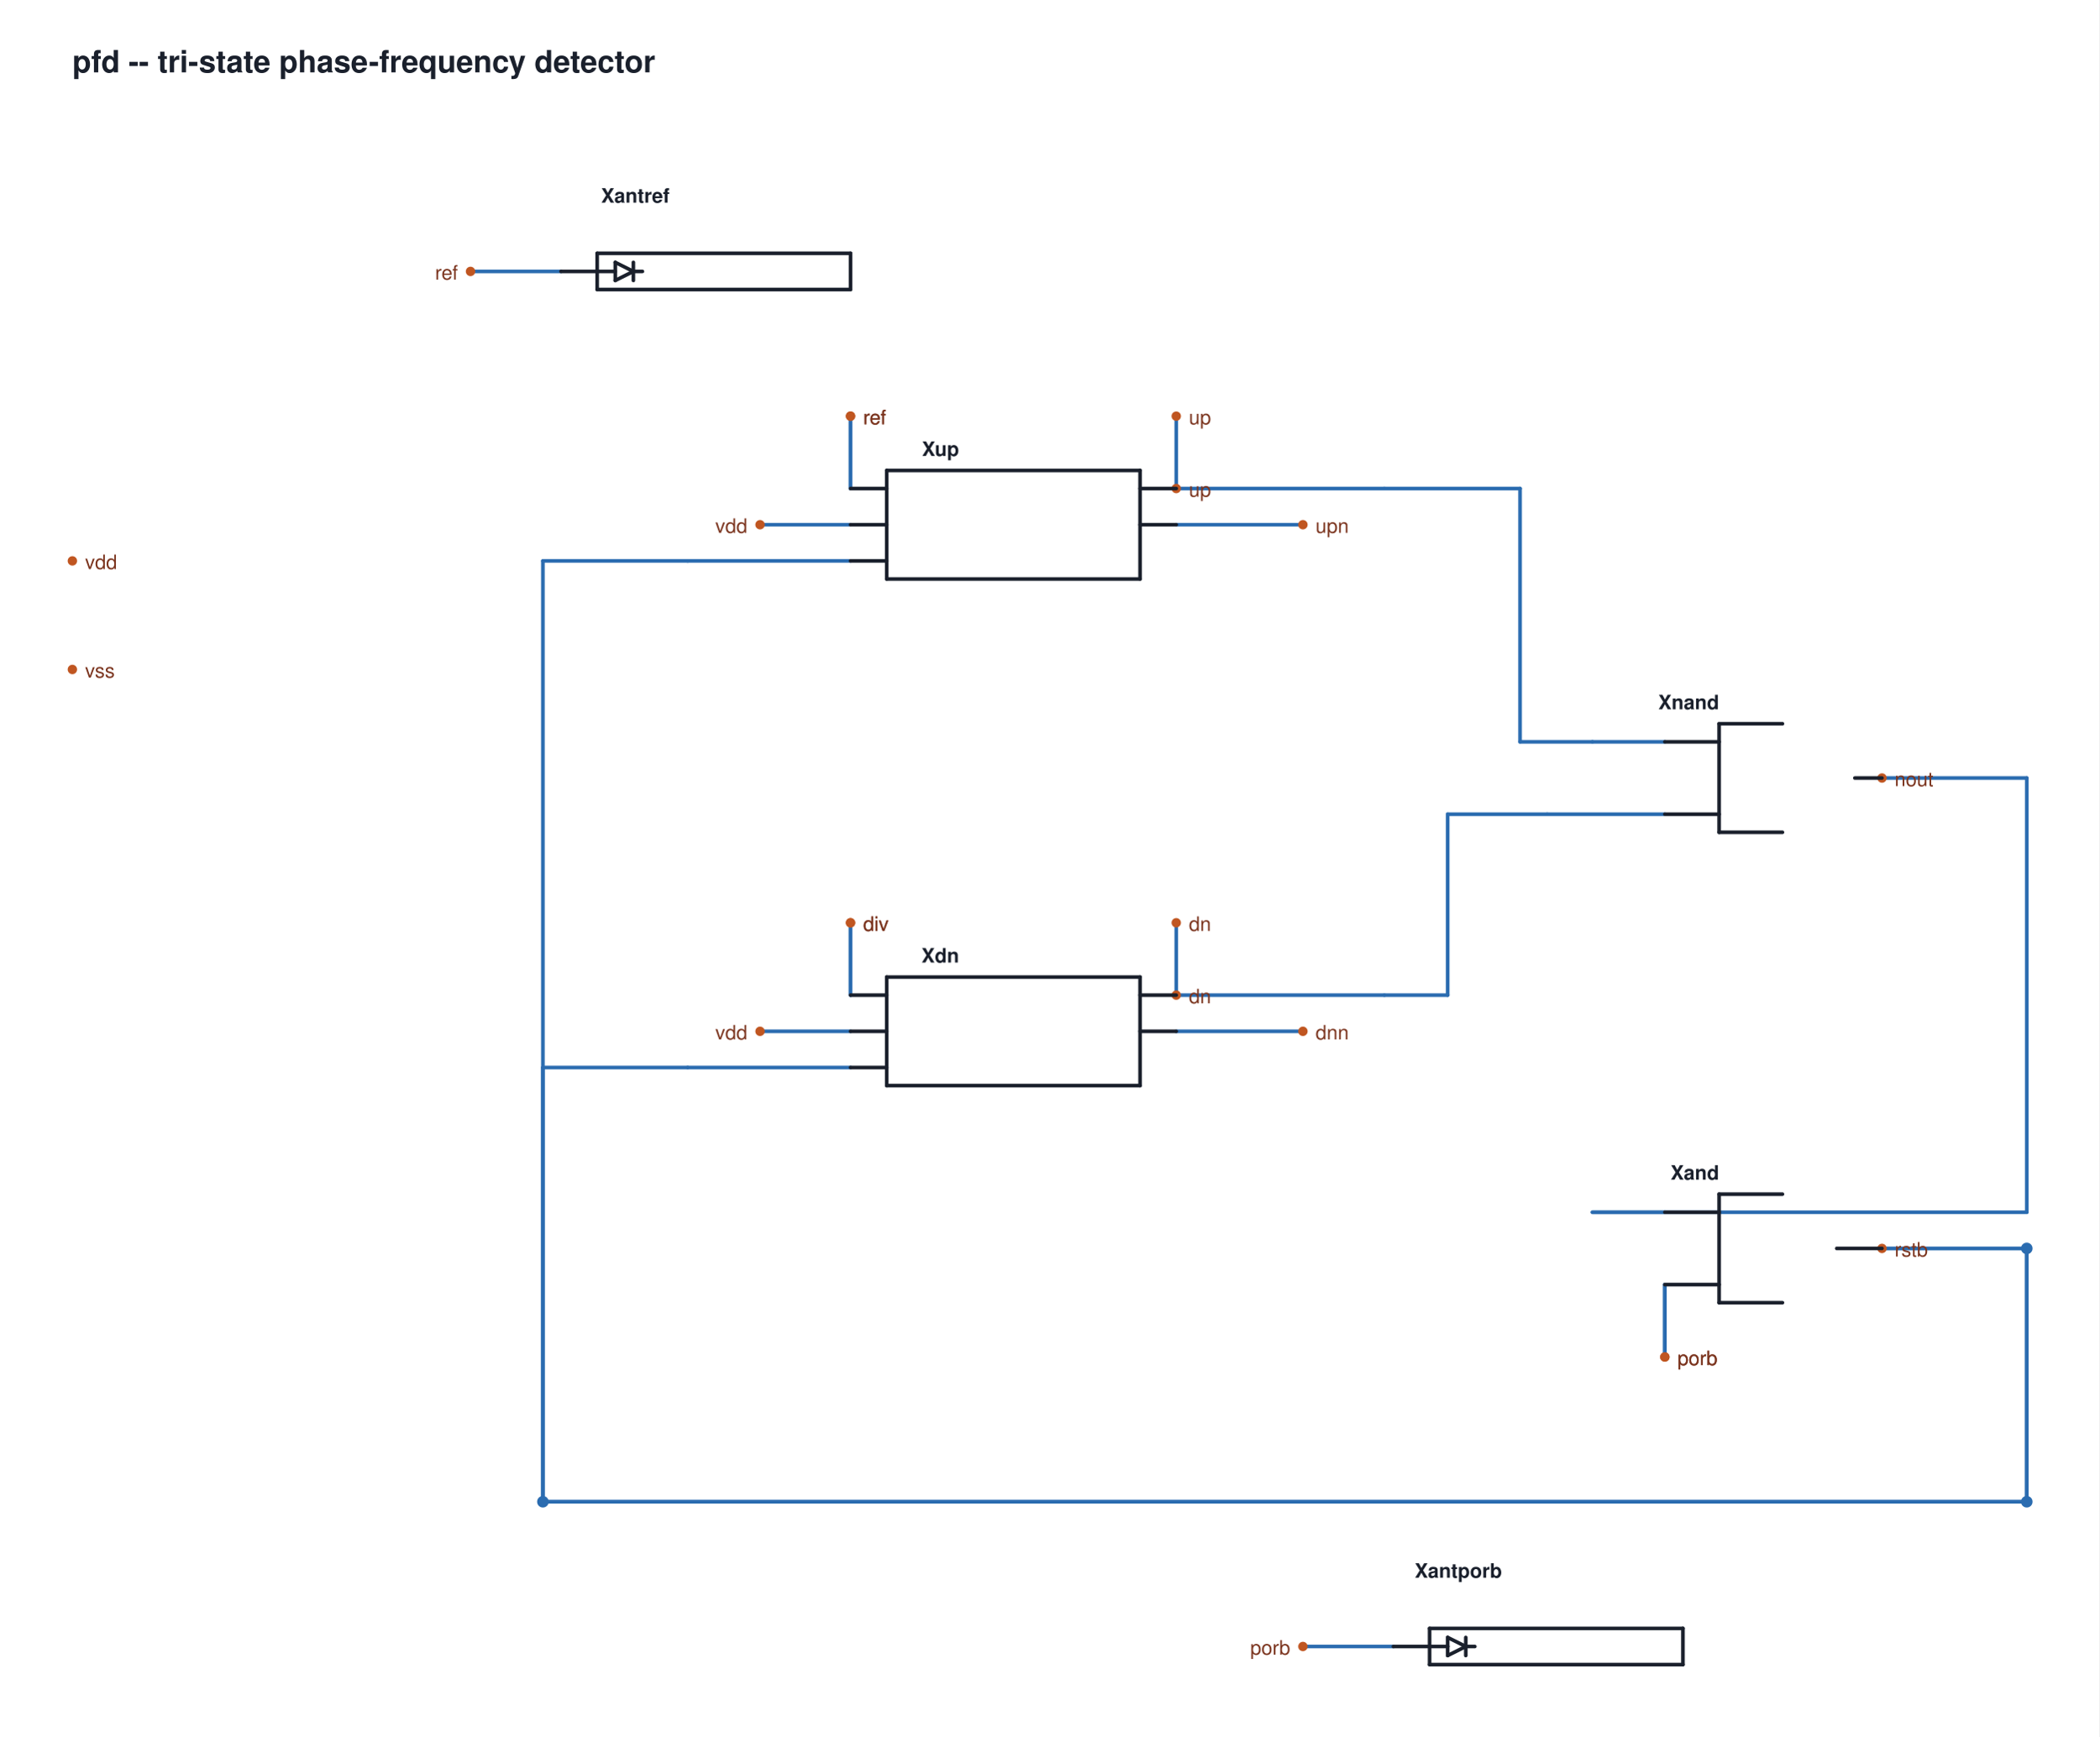
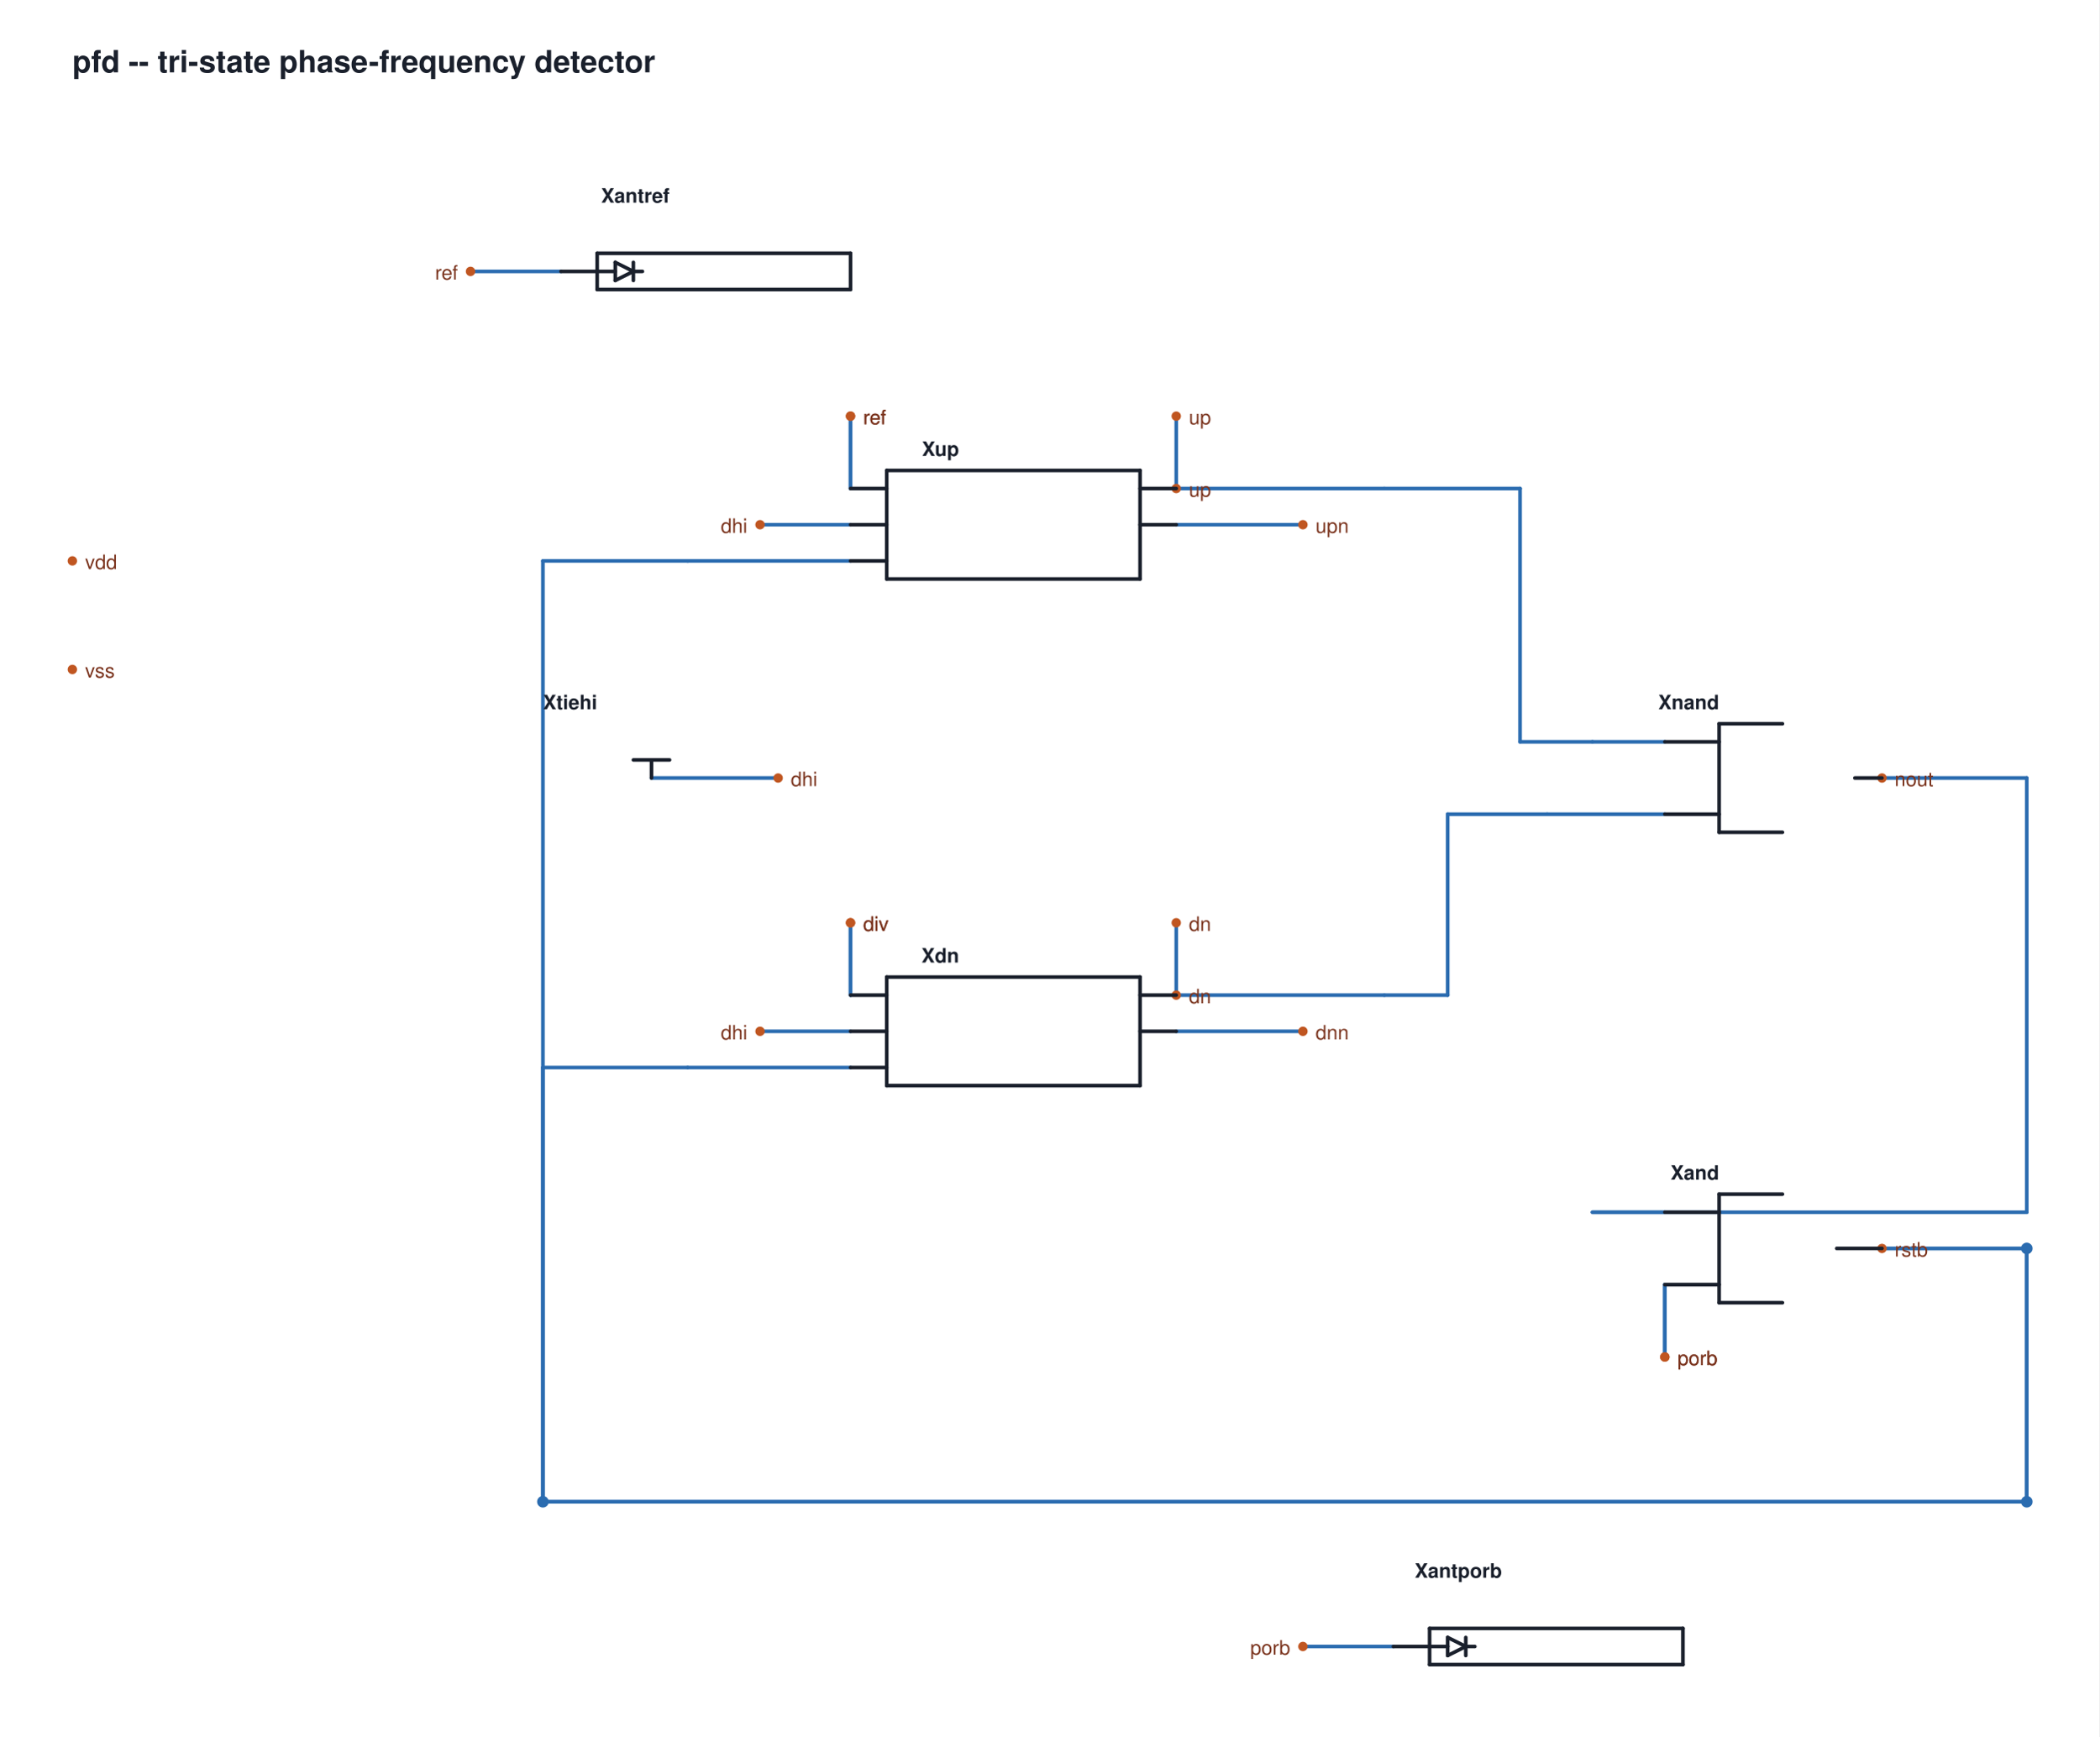
<svg xmlns="http://www.w3.org/2000/svg" width="1160" height="960" viewBox="-560 -510 1160 960">
  <rect x="-560.0" y="-510.0" width="1160.0" height="960.0" fill="#ffffff" />
  <line x1="90.0" y1="-240.0" x2="205.0" y2="-240.0" stroke="#2b6cb0" stroke-width="2" stroke-linecap="round" />
  <line x1="205.0" y1="-240.0" x2="280.0" y2="-240.0" stroke="#2b6cb0" stroke-width="2" stroke-linecap="round" />
  <line x1="280.0" y1="-240.0" x2="280.0" y2="-100.0" stroke="#2b6cb0" stroke-width="2" stroke-linecap="round" />
  <line x1="280.0" y1="-100.0" x2="320.0" y2="-100.0" stroke="#2b6cb0" stroke-width="2" stroke-linecap="round" />
  <line x1="320.0" y1="-100.0" x2="360.0" y2="-100.0" stroke="#2b6cb0" stroke-width="2" stroke-linecap="round" />
  <line x1="90.0" y1="40.0" x2="205.0" y2="40.0" stroke="#2b6cb0" stroke-width="2" stroke-linecap="round" />
  <line x1="205.0" y1="40.0" x2="240.0" y2="40.0" stroke="#2b6cb0" stroke-width="2" stroke-linecap="round" />
  <line x1="240.0" y1="40.0" x2="240.0" y2="-60.0" stroke="#2b6cb0" stroke-width="2" stroke-linecap="round" />
  <line x1="240.0" y1="-60.0" x2="295.0" y2="-60.0" stroke="#2b6cb0" stroke-width="2" stroke-linecap="round" />
  <line x1="295.0" y1="-60.0" x2="360.0" y2="-60.0" stroke="#2b6cb0" stroke-width="2" stroke-linecap="round" />
  <line x1="480.0" y1="-80.0" x2="560.0" y2="-80.0" stroke="#2b6cb0" stroke-width="2" stroke-linecap="round" />
  <line x1="560.0" y1="-80.0" x2="560.0" y2="160.0" stroke="#2b6cb0" stroke-width="2" stroke-linecap="round" />
  <line x1="560.0" y1="160.0" x2="320.0" y2="160.0" stroke="#2b6cb0" stroke-width="2" stroke-linecap="round" />
  <line x1="320.0" y1="160.0" x2="360.0" y2="160.0" stroke="#2b6cb0" stroke-width="2" stroke-linecap="round" />
  <line x1="480.0" y1="180.0" x2="560.0" y2="180.0" stroke="#2b6cb0" stroke-width="2" stroke-linecap="round" />
  <line x1="560.0" y1="180.0" x2="560.0" y2="320.0" stroke="#2b6cb0" stroke-width="2" stroke-linecap="round" />
  <line x1="560.0" y1="320.0" x2="-260.0" y2="320.0" stroke="#2b6cb0" stroke-width="2" stroke-linecap="round" />
  <line x1="-260.0" y1="320.0" x2="-260.0" y2="-200.0" stroke="#2b6cb0" stroke-width="2" stroke-linecap="round" />
  <line x1="-260.0" y1="-200.0" x2="-180.0" y2="-200.0" stroke="#2b6cb0" stroke-width="2" stroke-linecap="round" />
  <line x1="-180.0" y1="-200.0" x2="-90.0" y2="-200.0" stroke="#2b6cb0" stroke-width="2" stroke-linecap="round" />
  <line x1="480.0" y1="180.0" x2="560.0" y2="180.0" stroke="#2b6cb0" stroke-width="2" stroke-linecap="round" />
  <line x1="560.0" y1="180.0" x2="560.0" y2="320.0" stroke="#2b6cb0" stroke-width="2" stroke-linecap="round" />
  <line x1="560.0" y1="320.0" x2="-260.0" y2="320.0" stroke="#2b6cb0" stroke-width="2" stroke-linecap="round" />
  <line x1="-260.0" y1="320.0" x2="-260.0" y2="80.0" stroke="#2b6cb0" stroke-width="2" stroke-linecap="round" />
  <line x1="-260.0" y1="80.0" x2="-180.0" y2="80.0" stroke="#2b6cb0" stroke-width="2" stroke-linecap="round" />
  <line x1="-180.0" y1="80.0" x2="-90.0" y2="80.0" stroke="#2b6cb0" stroke-width="2" stroke-linecap="round" />
  <line x1="90.0" y1="-220.0" x2="160.0" y2="-220.0" stroke="#2b6cb0" stroke-width="2" stroke-linecap="round" />
  <line x1="-90.0" y1="-240.0" x2="-90.0" y2="-280.0" stroke="#2b6cb0" stroke-width="2" stroke-linecap="round" />
  <line x1="-90.0" y1="-220.0" x2="-140.0" y2="-220.0" stroke="#2b6cb0" stroke-width="2" stroke-linecap="round" />
  <line x1="90.0" y1="60.0" x2="160.0" y2="60.0" stroke="#2b6cb0" stroke-width="2" stroke-linecap="round" />
  <line x1="-90.0" y1="40.0" x2="-90.0" y2="0.0" stroke="#2b6cb0" stroke-width="2" stroke-linecap="round" />
  <line x1="-90.0" y1="60.0" x2="-140.0" y2="60.0" stroke="#2b6cb0" stroke-width="2" stroke-linecap="round" />
+   <line x1="-200.0" y1="-80.0" x2="-130.0" y2="-80.0" stroke="#2b6cb0" stroke-width="2" stroke-linecap="round" />
  <line x1="360.0" y1="200.0" x2="360.0" y2="240.0" stroke="#2b6cb0" stroke-width="2" stroke-linecap="round" />
  <line x1="-250.0" y1="-360.0" x2="-300.0" y2="-360.0" stroke="#2b6cb0" stroke-width="2" stroke-linecap="round" />
  <line x1="210.0" y1="400.0" x2="160.0" y2="400.0" stroke="#2b6cb0" stroke-width="2" stroke-linecap="round" />
  <line x1="-90.0" y1="-240.0" x2="-90.0" y2="-280.0" stroke="#2b6cb0" stroke-width="2" stroke-linecap="round" />
  <line x1="-90.0" y1="40.0" x2="-90.0" y2="0.0" stroke="#2b6cb0" stroke-width="2" stroke-linecap="round" />
  <line x1="360.0" y1="200.0" x2="360.0" y2="240.0" stroke="#2b6cb0" stroke-width="2" stroke-linecap="round" />
  <line x1="90.0" y1="-240.0" x2="90.0" y2="-280.0" stroke="#2b6cb0" stroke-width="2" stroke-linecap="round" />
  <line x1="90.0" y1="40.0" x2="90.0" y2="0.0" stroke="#2b6cb0" stroke-width="2" stroke-linecap="round" />
  <circle cx="560.0" cy="180.0" r="3.2" fill="#2b6cb0" />
  <circle cx="560.0" cy="320.0" r="3.2" fill="#2b6cb0" />
  <circle cx="-260.0" cy="320.0" r="3.2" fill="#2b6cb0" />
  <circle cx="90.0" cy="-240.0" r="2.6" fill="#c05621" />
  <text x="97.0" y="-235.5" text-anchor="start" font-family="Helvetica,Arial,sans-serif" font-size="11" fill="#7b341e">up</text>
  <circle cx="90.0" cy="40.0" r="2.6" fill="#c05621" />
  <text x="97.0" y="44.5" text-anchor="start" font-family="Helvetica,Arial,sans-serif" font-size="11" fill="#7b341e">dn</text>
  <circle cx="480.0" cy="-80.0" r="2.6" fill="#c05621" />
  <text x="487.0" y="-75.5" text-anchor="start" font-family="Helvetica,Arial,sans-serif" font-size="11" fill="#7b341e">nout</text>
  <circle cx="480.0" cy="180.0" r="2.6" fill="#c05621" />
  <text x="487.0" y="184.5" text-anchor="start" font-family="Helvetica,Arial,sans-serif" font-size="11" fill="#7b341e">rstb</text>
  <line x1="-70.0" y1="-250.0" x2="70.0" y2="-250.0" stroke="#1a202c" stroke-width="2" stroke-linecap="round" />
  <line x1="-70.0" y1="-190.0" x2="70.0" y2="-190.0" stroke="#1a202c" stroke-width="2" stroke-linecap="round" />
  <line x1="-70.0" y1="-250.0" x2="-70.0" y2="-190.0" stroke="#1a202c" stroke-width="2" stroke-linecap="round" />
  <line x1="70.0" y1="-250.0" x2="70.0" y2="-190.0" stroke="#1a202c" stroke-width="2" stroke-linecap="round" />
  <line x1="-90.0" y1="-240.0" x2="-70.0" y2="-240.0" stroke="#1a202c" stroke-width="2" stroke-linecap="round" />
  <line x1="-90.0" y1="-220.0" x2="-70.0" y2="-220.0" stroke="#1a202c" stroke-width="2" stroke-linecap="round" />
  <line x1="-90.0" y1="-200.0" x2="-70.0" y2="-200.0" stroke="#1a202c" stroke-width="2" stroke-linecap="round" />
  <line x1="70.0" y1="-240.0" x2="90.0" y2="-240.0" stroke="#1a202c" stroke-width="2" stroke-linecap="round" />
  <line x1="70.0" y1="-220.0" x2="90.0" y2="-220.0" stroke="#1a202c" stroke-width="2" stroke-linecap="round" />
  <text x="-30.0" y="-258.0" text-anchor="end" font-family="Helvetica,Arial,sans-serif" font-size="11" font-weight="bold" fill="#1a202c">Xup</text>
  <circle cx="160.0" cy="-220.0" r="2.6" fill="#c05621" />
  <text x="167.0" y="-215.5" text-anchor="start" font-family="Helvetica,Arial,sans-serif" font-size="11" fill="#7b341e">upn</text>
  <circle cx="-90.0" cy="-280.0" r="2.6" fill="#c05621" />
  <text x="-83.0" y="-275.5" text-anchor="start" font-family="Helvetica,Arial,sans-serif" font-size="11" fill="#7b341e">ref</text>
  <circle cx="-140.0" cy="-220.0" r="2.6" fill="#c05621" />
-   <text x="-147.0" y="-215.5" text-anchor="end" font-family="Helvetica,Arial,sans-serif" font-size="11" fill="#7b341e">vdd</text>
+   <text x="-147.0" y="-215.5" text-anchor="end" font-family="Helvetica,Arial,sans-serif" font-size="11" fill="#7b341e">dhi</text>
  <line x1="-70.0" y1="30.0" x2="70.0" y2="30.0" stroke="#1a202c" stroke-width="2" stroke-linecap="round" />
  <line x1="-70.0" y1="90.0" x2="70.0" y2="90.0" stroke="#1a202c" stroke-width="2" stroke-linecap="round" />
  <line x1="-70.0" y1="30.0" x2="-70.0" y2="90.0" stroke="#1a202c" stroke-width="2" stroke-linecap="round" />
  <line x1="70.0" y1="30.0" x2="70.0" y2="90.0" stroke="#1a202c" stroke-width="2" stroke-linecap="round" />
  <line x1="-90.0" y1="40.0" x2="-70.0" y2="40.0" stroke="#1a202c" stroke-width="2" stroke-linecap="round" />
  <line x1="-90.0" y1="60.0" x2="-70.0" y2="60.0" stroke="#1a202c" stroke-width="2" stroke-linecap="round" />
  <line x1="-90.0" y1="80.0" x2="-70.0" y2="80.0" stroke="#1a202c" stroke-width="2" stroke-linecap="round" />
  <line x1="70.0" y1="40.0" x2="90.0" y2="40.0" stroke="#1a202c" stroke-width="2" stroke-linecap="round" />
  <line x1="70.0" y1="60.0" x2="90.0" y2="60.0" stroke="#1a202c" stroke-width="2" stroke-linecap="round" />
  <text x="-30.0" y="22.0" text-anchor="end" font-family="Helvetica,Arial,sans-serif" font-size="11" font-weight="bold" fill="#1a202c">Xdn</text>
  <circle cx="160.0" cy="60.0" r="2.6" fill="#c05621" />
  <text x="167.0" y="64.5" text-anchor="start" font-family="Helvetica,Arial,sans-serif" font-size="11" fill="#7b341e">dnn</text>
  <circle cx="-90.0" cy="0.0" r="2.6" fill="#c05621" />
  <text x="-83.0" y="4.5" text-anchor="start" font-family="Helvetica,Arial,sans-serif" font-size="11" fill="#7b341e">div</text>
  <circle cx="-140.0" cy="60.0" r="2.6" fill="#c05621" />
-   <text x="-147.0" y="64.5" text-anchor="end" font-family="Helvetica,Arial,sans-serif" font-size="11" fill="#7b341e">vdd</text>
+   <text x="-147.0" y="64.5" text-anchor="end" font-family="Helvetica,Arial,sans-serif" font-size="11" fill="#7b341e">dhi</text>
+   <line x1="-200.0" y1="-80.0" x2="-200.0" y2="-90.0" stroke="#1a202c" stroke-width="2" stroke-linecap="round" />
+   <line x1="-210.0" y1="-90.0" x2="-190.0" y2="-90.0" stroke="#1a202c" stroke-width="2" stroke-linecap="round" />
+   <text x="-230.0" y="-118.0" text-anchor="end" font-family="Helvetica,Arial,sans-serif" font-size="11" font-weight="bold" fill="#1a202c">Xtiehi</text>
+   <circle cx="-130.0" cy="-80.0" r="2.6" fill="#c05621" />
+   <text x="-123.0" y="-75.5" text-anchor="start" font-family="Helvetica,Arial,sans-serif" font-size="11" fill="#7b341e">dhi</text>
  <line x1="360.0" y1="-100.0" x2="390.0" y2="-100.0" stroke="#1a202c" stroke-width="2" stroke-linecap="round" />
  <line x1="360.0" y1="-60.0" x2="390.0" y2="-60.0" stroke="#1a202c" stroke-width="2" stroke-linecap="round" />
  <line x1="390.0" y1="-110.0" x2="390.0" y2="-50.0" stroke="#1a202c" stroke-width="2" stroke-linecap="round" />
  <line x1="390.0" y1="-50.0" x2="425.0" y2="-50.0" stroke="#1a202c" stroke-width="2" stroke-linecap="round" />
  <line x1="390.0" y1="-110.0" x2="425.0" y2="-110.0" stroke="#1a202c" stroke-width="2" stroke-linecap="round" />
  <line x1="465.0" y1="-80.0" x2="480.0" y2="-80.0" stroke="#1a202c" stroke-width="2" stroke-linecap="round" />
  <text x="390.0" y="-118.0" text-anchor="end" font-family="Helvetica,Arial,sans-serif" font-size="11" font-weight="bold" fill="#1a202c">Xnand</text>
  <line x1="360.0" y1="160.0" x2="390.0" y2="160.0" stroke="#1a202c" stroke-width="2" stroke-linecap="round" />
  <line x1="360.0" y1="200.0" x2="390.0" y2="200.0" stroke="#1a202c" stroke-width="2" stroke-linecap="round" />
  <line x1="390.0" y1="150.0" x2="390.0" y2="210.0" stroke="#1a202c" stroke-width="2" stroke-linecap="round" />
  <line x1="390.0" y1="210.0" x2="425.0" y2="210.0" stroke="#1a202c" stroke-width="2" stroke-linecap="round" />
  <line x1="390.0" y1="150.0" x2="425.0" y2="150.0" stroke="#1a202c" stroke-width="2" stroke-linecap="round" />
  <line x1="455.0" y1="180.0" x2="480.0" y2="180.0" stroke="#1a202c" stroke-width="2" stroke-linecap="round" />
  <text x="390.0" y="142.0" text-anchor="end" font-family="Helvetica,Arial,sans-serif" font-size="11" font-weight="bold" fill="#1a202c">Xand</text>
  <circle cx="360.0" cy="240.0" r="2.6" fill="#c05621" />
  <text x="367.0" y="244.5" text-anchor="start" font-family="Helvetica,Arial,sans-serif" font-size="11" fill="#7b341e">porb</text>
  <line x1="-230.0" y1="-370.0" x2="-90.0" y2="-370.0" stroke="#1a202c" stroke-width="2" stroke-linecap="round" />
  <line x1="-230.0" y1="-350.0" x2="-90.0" y2="-350.0" stroke="#1a202c" stroke-width="2" stroke-linecap="round" />
  <line x1="-230.0" y1="-370.0" x2="-230.0" y2="-350.0" stroke="#1a202c" stroke-width="2" stroke-linecap="round" />
  <line x1="-90.0" y1="-370.0" x2="-90.0" y2="-350.0" stroke="#1a202c" stroke-width="2" stroke-linecap="round" />
  <line x1="-250.0" y1="-360.0" x2="-230.0" y2="-360.0" stroke="#1a202c" stroke-width="2" stroke-linecap="round" />
  <line x1="-230.0" y1="-360.0" x2="-220.0" y2="-360.0" stroke="#1a202c" stroke-width="2" stroke-linecap="round" />
  <line x1="-220.0" y1="-365.0" x2="-220.0" y2="-360.0" stroke="#1a202c" stroke-width="2" stroke-linecap="round" />
  <line x1="-220.0" y1="-365.0" x2="-210.0" y2="-360.0" stroke="#1a202c" stroke-width="2" stroke-linecap="round" />
  <line x1="-220.0" y1="-360.0" x2="-220.0" y2="-355.0" stroke="#1a202c" stroke-width="2" stroke-linecap="round" />
  <line x1="-220.0" y1="-355.0" x2="-210.0" y2="-360.0" stroke="#1a202c" stroke-width="2" stroke-linecap="round" />
  <line x1="-210.0" y1="-365.0" x2="-210.0" y2="-355.0" stroke="#1a202c" stroke-width="2" stroke-linecap="round" />
  <line x1="-210.0" y1="-360.0" x2="-205.0" y2="-360.0" stroke="#1a202c" stroke-width="2" stroke-linecap="round" />
  <text x="-190.0" y="-398.0" text-anchor="end" font-family="Helvetica,Arial,sans-serif" font-size="11" font-weight="bold" fill="#1a202c">Xantref</text>
  <circle cx="-300.0" cy="-360.0" r="2.6" fill="#c05621" />
  <text x="-307.0" y="-355.5" text-anchor="end" font-family="Helvetica,Arial,sans-serif" font-size="11" fill="#7b341e">ref</text>
  <line x1="230.0" y1="390.0" x2="370.0" y2="390.0" stroke="#1a202c" stroke-width="2" stroke-linecap="round" />
  <line x1="230.0" y1="410.0" x2="370.0" y2="410.0" stroke="#1a202c" stroke-width="2" stroke-linecap="round" />
  <line x1="230.0" y1="390.0" x2="230.0" y2="410.0" stroke="#1a202c" stroke-width="2" stroke-linecap="round" />
  <line x1="370.0" y1="390.0" x2="370.0" y2="410.0" stroke="#1a202c" stroke-width="2" stroke-linecap="round" />
  <line x1="210.0" y1="400.0" x2="230.0" y2="400.0" stroke="#1a202c" stroke-width="2" stroke-linecap="round" />
  <line x1="230.0" y1="400.0" x2="240.0" y2="400.0" stroke="#1a202c" stroke-width="2" stroke-linecap="round" />
  <line x1="240.0" y1="395.0" x2="240.0" y2="400.0" stroke="#1a202c" stroke-width="2" stroke-linecap="round" />
  <line x1="240.0" y1="395.0" x2="250.0" y2="400.0" stroke="#1a202c" stroke-width="2" stroke-linecap="round" />
  <line x1="240.0" y1="400.0" x2="240.0" y2="405.0" stroke="#1a202c" stroke-width="2" stroke-linecap="round" />
  <line x1="240.0" y1="405.0" x2="250.0" y2="400.0" stroke="#1a202c" stroke-width="2" stroke-linecap="round" />
  <line x1="250.0" y1="395.0" x2="250.0" y2="405.0" stroke="#1a202c" stroke-width="2" stroke-linecap="round" />
  <line x1="250.0" y1="400.0" x2="255.0" y2="400.0" stroke="#1a202c" stroke-width="2" stroke-linecap="round" />
  <text x="270.0" y="362.0" text-anchor="end" font-family="Helvetica,Arial,sans-serif" font-size="11" font-weight="bold" fill="#1a202c">Xantporb</text>
  <circle cx="160.0" cy="400.0" r="2.6" fill="#c05621" />
  <text x="153.0" y="404.5" text-anchor="end" font-family="Helvetica,Arial,sans-serif" font-size="11" fill="#7b341e">porb</text>
  <circle cx="-90.0" cy="-280.0" r="2.6" fill="#c05621" />
  <text x="-83.0" y="-275.5" text-anchor="start" font-family="Helvetica,Arial,sans-serif" font-size="11" fill="#7b341e">ref</text>
  <circle cx="-90.0" cy="0.0" r="2.6" fill="#c05621" />
  <text x="-83.0" y="4.5" text-anchor="start" font-family="Helvetica,Arial,sans-serif" font-size="11" fill="#7b341e">div</text>
  <circle cx="360.0" cy="240.0" r="2.6" fill="#c05621" />
  <text x="367.0" y="244.5" text-anchor="start" font-family="Helvetica,Arial,sans-serif" font-size="11" fill="#7b341e">porb</text>
  <circle cx="90.0" cy="-280.0" r="2.6" fill="#c05621" />
  <text x="97.0" y="-275.5" text-anchor="start" font-family="Helvetica,Arial,sans-serif" font-size="11" fill="#7b341e">up</text>
  <circle cx="90.0" cy="0.0" r="2.6" fill="#c05621" />
  <text x="97.0" y="4.5" text-anchor="start" font-family="Helvetica,Arial,sans-serif" font-size="11" fill="#7b341e">dn</text>
  <circle cx="-520.0" cy="-200.0" r="2.6" fill="#c05621" />
  <text x="-513.0" y="-195.5" text-anchor="start" font-family="Helvetica,Arial,sans-serif" font-size="11" fill="#7b341e">vdd</text>
  <circle cx="-520.0" cy="-140.0" r="2.6" fill="#c05621" />
  <text x="-513.0" y="-135.5" text-anchor="start" font-family="Helvetica,Arial,sans-serif" font-size="11" fill="#7b341e">vss</text>
  <text x="-520.0" y="-470.0" font-family="Helvetica,Arial,sans-serif" font-size="17.0" font-weight="bold" fill="#1a202c">pfd -- tri-state phase-frequency detector</text>
</svg>
